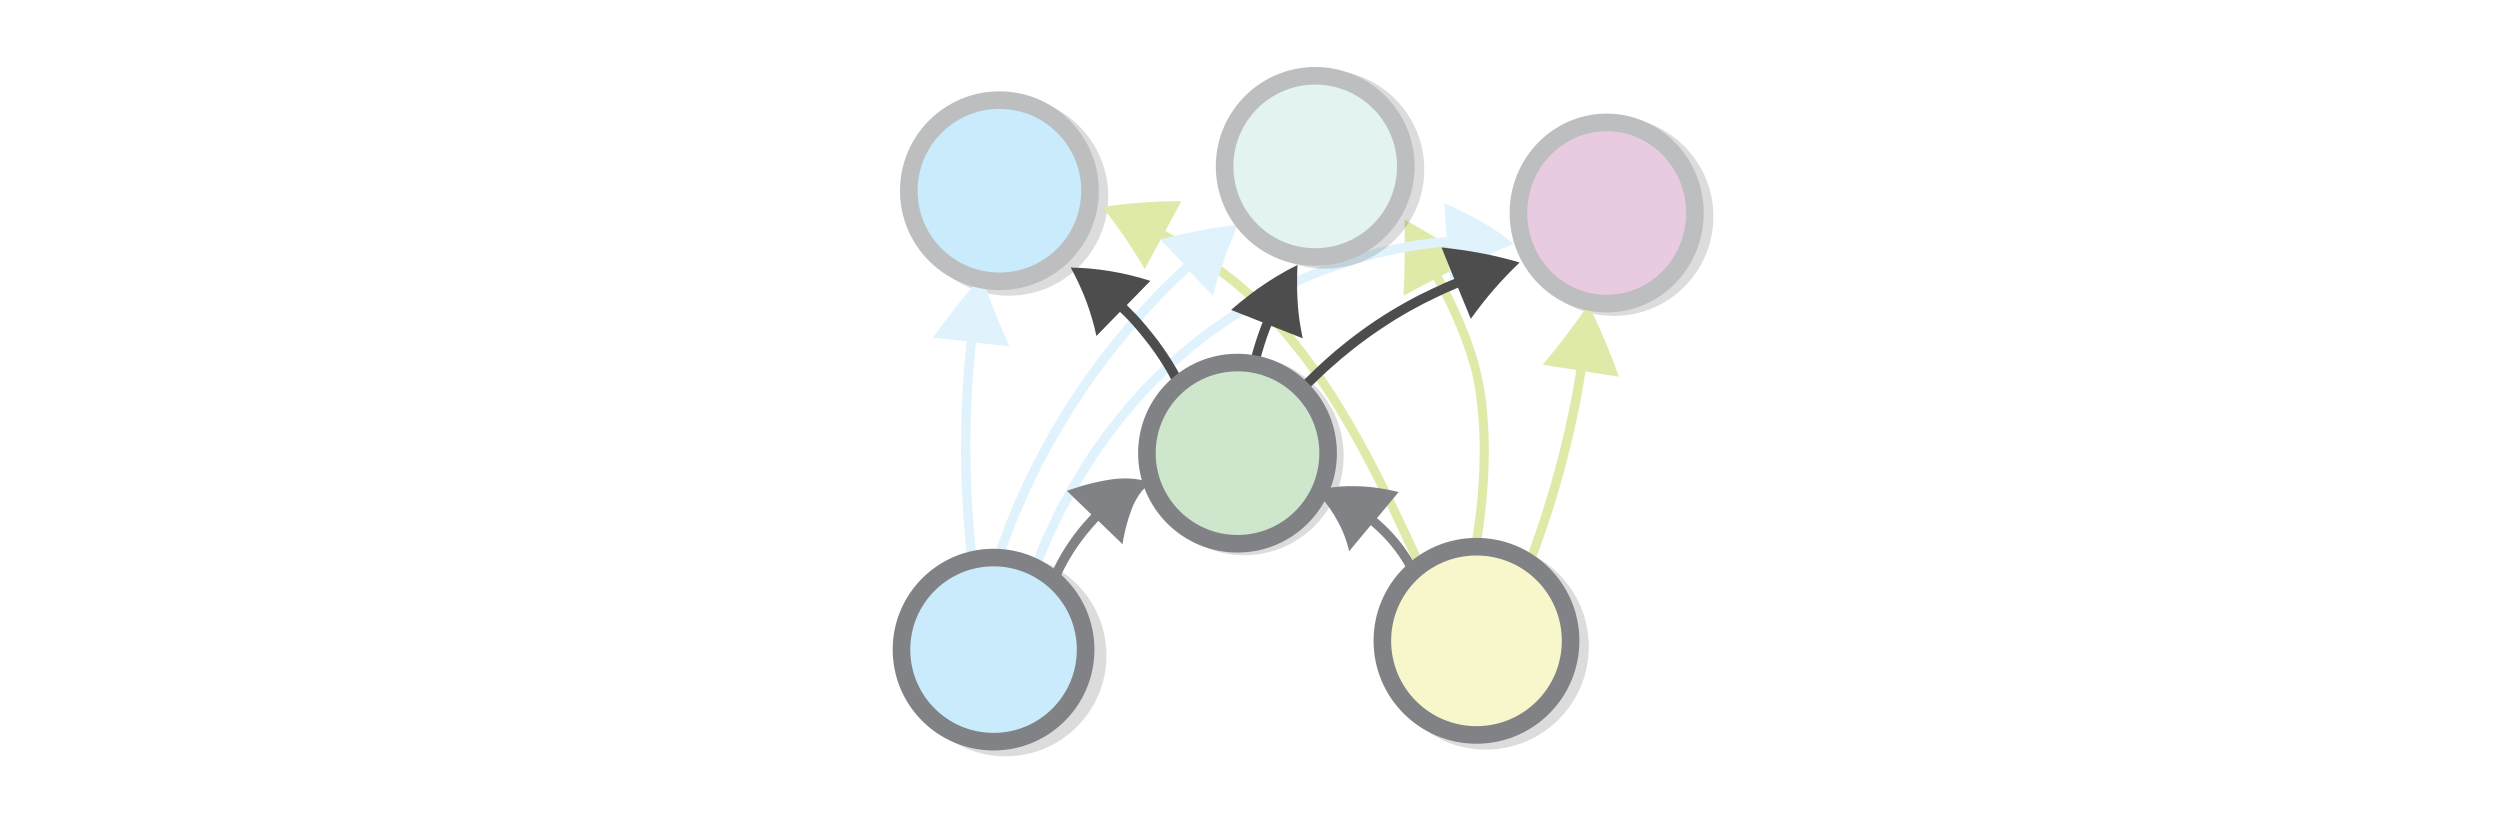
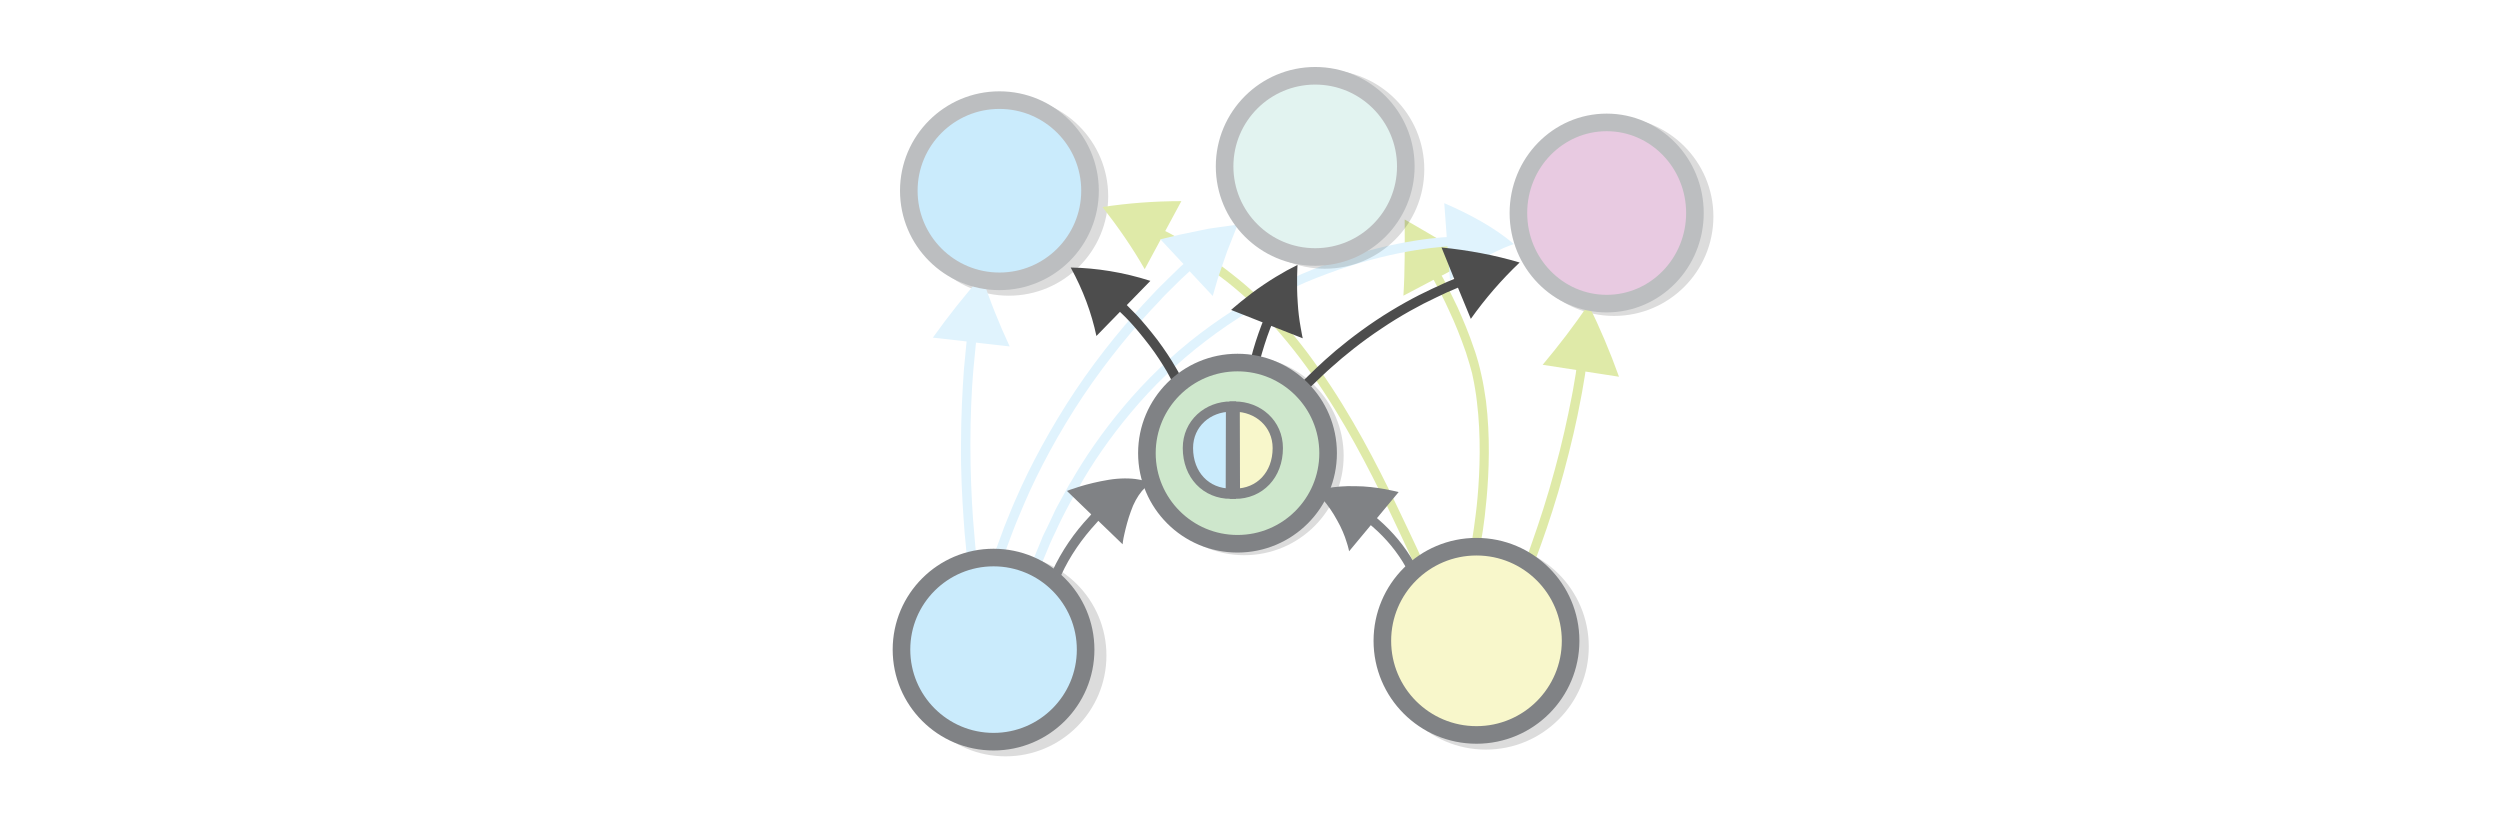
<svg xmlns="http://www.w3.org/2000/svg" viewBox="0 0 595.3 200" version="1.1" id="svg7627" width="595.3" height="200">
  <defs id="defs7631" />
  <switch id="switch7625" transform="matrix(1,0,0,-1,0,342.1)">
    <g id="g7623" transform="matrix(1,0,0,-1,0,342.1)">
      <circle stroke-miterlimit="10" cx="384.325" cy="51.56" r="21.575" id="circle7565" style="opacity:0.14;stroke:#000000;stroke-width:4.189;stroke-miterlimit:10" />
      <circle stroke-miterlimit="10" cx="296.281" cy="108.535" r="21.575" id="circle7567" style="opacity:0.14;stroke:#000000;stroke-width:4.189;stroke-miterlimit:10" />
      <circle stroke-miterlimit="10" cx="239.446" cy="156.083" r="21.924" id="circle7569" style="opacity:0.14;stroke:#000000;stroke-width:4.189;stroke-miterlimit:10" />
      <circle stroke-miterlimit="10" cx="353.813" cy="153.988" r="22.413" id="circle7571" style="opacity:0.14;stroke:#000000;stroke-width:4.189;stroke-miterlimit:10" />
      <path d="m 350.527,128.64 c 0,0 0.147,-0.996 0.436,-2.833 0.227,-1.806 0.627,-4.39 0.88,-7.445 0.542,-6.204 0.848,-14.537 -0.161,-22.71 -0.102,-1.033 -0.267,-2.036 -0.433,-3.039 -0.165,-1.003 -0.331,-2.006 -0.56,-2.979 -0.165,-1.003 -0.52,-1.917 -0.748,-2.89 l -0.876,-2.83 c -1.264,-3.651 -2.626,-7.022 -3.94,-9.799 -1.281,-2.87 -2.511,-5.146 -3.351,-6.757 -0.239,-0.505 -0.421,-0.728 -0.421,-0.728 l -7.173,3.779 c 0.379,-5.895 0.325,-12.049 0.302,-18.14 5.306,3.051 10.611,6.103 15.969,9.593 l -7.173,3.779 c 0,0 0.119,0.252 0.422,0.728 0.839,1.611 2.037,3.98 3.38,6.819 1.281,2.87 2.737,6.276 3.997,10.082 0.355,0.913 0.584,1.887 0.905,2.893 0.258,1.036 0.551,1.98 0.746,3.046 0.258,1.036 0.425,2.039 0.619,3.105 0.196,1.066 0.298,2.1 0.494,3.166 1.035,8.393 0.725,16.881 0.15,23.178 -0.288,3.148 -0.594,5.764 -0.885,7.601 -0.29,1.836 -0.499,2.863 -0.499,2.863 z" id="path7573" style="fill:#dfeaa8;stroke-width:0.698" />
      <circle stroke-miterlimit="10" cx="240.214" cy="46.743" r="21.575" id="circle7575" style="opacity:0.14;stroke:#000000;stroke-width:4.189;stroke-miterlimit:10" />
      <path d="m 230.16,131.785 c 0,0 -0.07,-0.838 -0.209,-2.234 -0.14,-1.396 -0.349,-3.421 -0.489,-5.865 -0.349,-4.887 -0.698,-11.381 -0.628,-17.874 0,-6.493 0.349,-13.057 0.698,-17.874 0.209,-2.444 0.419,-4.469 0.559,-5.865 0.07,-0.489 0.07,-0.768 0.07,-0.768 l -8.029,-0.908 c 3.701,-5.167 7.541,-10.054 11.66,-14.662 1.885,5.795 4.119,11.381 6.633,16.757 l -8.029,-0.908 c 0,0 0,0.279 -0.07,0.768 -0.14,1.396 -0.349,3.421 -0.559,5.795 -0.419,4.818 -0.698,11.241 -0.698,17.735 0,6.424 0.279,12.917 0.628,17.735 0.209,2.444 0.349,4.399 0.489,5.795 0.14,1.396 0.209,2.234 0.209,2.234 z" id="path7577" style="fill:#e0f3fd;stroke-width:0.07" />
      <path d="m 337.37,135.66 c 0,0 -0.698,-1.536 -1.885,-4.119 -1.257,-2.653 -2.932,-6.354 -5.097,-10.822 -4.329,-8.937 -10.334,-20.737 -17.944,-31.489 -3.77,-5.376 -7.96,-10.473 -12.219,-14.872 -2.095,-2.234 -4.329,-4.189 -6.493,-6.005 -2.164,-1.815 -4.329,-3.351 -6.354,-4.748 -4.05,-2.793 -7.611,-4.818 -10.124,-6.214 l -0.838,-0.419 -3.84,7.122 c -2.863,-5.027 -6.284,-9.984 -10.054,-14.802 6.074,-0.908 12.289,-1.396 18.782,-1.396 l -3.84,7.122 0.838,0.419 c 2.583,1.396 6.214,3.491 10.334,6.354 2.095,1.396 4.259,3.072 6.493,4.887 2.234,1.815 4.538,3.91 6.633,6.144 4.399,4.469 8.658,9.705 12.428,15.151 7.68,10.892 13.755,22.762 18.084,31.769 2.164,4.469 3.91,8.239 5.167,10.892 1.187,2.653 1.885,4.119 1.885,4.119 z" id="path7579" style="fill:#dfeaa8;stroke-width:0.698" />
      <path d="m 237.165,130.805 c 0,0 0.463,-1.259 1.278,-3.446 a 63.003,63.003 0 0 1 1.498,-3.887 c 0.617,-1.458 1.278,-3.225 2.093,-4.97 3.151,-7.311 8.176,-16.721 14.063,-25.536 5.887,-8.815 12.725,-16.991 18.239,-22.737 1.345,-1.48 2.692,-2.74 3.794,-3.845 1.169,-1.127 2.162,-2.121 3,-2.917 0.397,-0.353 0.684,-0.597 0.684,-0.597 l -5.503,-5.89 c 1.567,-0.377 3.069,-0.731 4.636,-1.108 l 4.613,-0.954 2.274,-0.466 2.318,-0.333 4.57,-0.644 -1.674,4.241 -0.837,2.12 -0.748,2.164 -1.454,4.24 c -0.418,1.392 -0.814,2.849 -1.232,4.24 l -5.503,-5.89 c 0,0 -0.221,0.221 -0.618,0.575 -0.86,0.73 -1.853,1.724 -2.956,2.829 -1.103,1.105 -2.449,2.364 -3.728,3.823 -5.47,5.658 -12.198,13.723 -18.04,22.449 -5.843,8.727 -10.759,18.026 -13.865,25.249 -0.793,1.811 -1.476,3.512 -2.093,4.97 -0.617,1.458 -1.057,2.783 -1.498,3.887 -0.816,2.187 -1.234,3.358 -1.234,3.358 z" id="path7581" style="fill:#e0f3fd;stroke-width:0.698" />
      <path d="m 362.111,136.468 c 0,0 0.253,-0.755 0.798,-2.071 0.545,-1.315 1.226,-3.212 1.986,-5.476 1.616,-4.548 3.622,-10.683 5.299,-16.954 1.736,-6.232 3.104,-12.542 4.023,-17.304 0.489,-2.361 0.744,-4.375 1.018,-5.788 l 0.098,-0.774 -7.995,-1.236 c 3.784,-4.524 7.473,-9.28 10.891,-14.386 a 167.082,167.082 0 0 1 7.287,17.229 l -7.996,-1.235 -0.098,0.775 c -0.274,1.412 -0.53,3.426 -1.018,5.788 -0.862,4.8 -2.326,11.129 -4.043,17.459 -1.677,6.271 -3.722,12.464 -5.377,17.07 -0.857,2.283 -1.538,4.179 -2.025,5.534 -0.487,1.355 -0.798,2.071 -0.798,2.071 z" id="path7583" style="fill:#dfeaa8;stroke-width:0.698" />
      <path d="m 245.76,133.91 c 0,0 0.863,-1.99 2.245,-5.425 0.307,-0.855 0.792,-1.793 1.301,-2.797 0.51,-1.004 1,-2.164 1.556,-3.299 0.514,-1.225 1.225,-2.38 1.918,-3.689 0.367,-0.61 0.693,-1.309 1.084,-1.984 0.391,-0.676 0.716,-1.375 1.173,-2.027 3.199,-5.602 7.427,-11.8 12.604,-17.952 5.177,-6.153 11.345,-12.173 18.178,-17.361 6.833,-5.188 14.224,-9.655 21.566,-12.953 3.661,-1.727 7.271,-3.101 10.767,-4.369 3.539,-1.177 6.875,-2.205 9.962,-2.951 6.263,-1.535 11.581,-2.296 15.321,-2.585 0.686,-0.051 1.061,-0.064 1.061,-0.064 l -0.587,-8.075 c 3.083,1.33 5.989,2.744 8.756,4.332 2.768,1.588 5.466,3.372 7.783,5.391 -2.895,1.038 -5.533,2.391 -8.038,3.791 -2.507,1.399 -4.908,3.133 -7.134,4.783 l -0.611,-8.009 c 0,0 -0.376,0.014 -0.996,0.087 -3.673,0.313 -8.902,1.032 -15.01,2.548 -3.087,0.746 -6.334,1.732 -9.783,2.866 -3.407,1.225 -6.993,2.534 -10.565,4.219 -7.187,3.28 -14.465,7.64 -21.119,12.742 -6.72,5.08 -12.775,10.992 -17.839,17.038 -5.064,6.045 -9.269,12.177 -12.355,17.671 l -1.173,2.027 c -0.391,0.676 -0.693,1.309 -1.06,1.919 -0.67,1.244 -1.338,2.487 -1.894,3.623 -0.556,1.135 -1.089,2.206 -1.533,3.233 -0.509,1.005 -0.905,1.901 -1.301,2.798 -1.448,3.411 -2.222,5.359 -2.222,5.359 z" id="path7585" style="fill:#e0f3fd;stroke-width:0.698" />
      <path d="m 250.56,136.031 c 2.234,-4.818 5.237,-9.216 8.867,-13.057 l 0.419,-0.489 -5.795,-5.586 c 0,0 1.257,-0.489 3.072,-1.047 1.815,-0.559 4.329,-1.187 6.912,-1.606 2.583,-0.419 5.167,-0.419 7.052,-0.07 0.908,0.14 1.606,0.349 2.095,0.559 0.489,0.209 0.768,0.279 0.768,0.279 0,0 -0.209,0.209 -0.628,0.489 -0.349,0.349 -0.838,0.768 -1.396,1.396 -1.047,1.257 -2.025,3.002 -2.653,4.887 -0.698,1.885 -1.187,3.84 -1.536,5.376 -0.349,1.466 -0.419,2.444 -0.419,2.444 l -5.795,-5.586 -0.419,0.489 c -3.421,3.701 -6.354,7.89 -8.448,12.498 z" id="path7589" style="fill:#808285;stroke-width:0.698" />
      <ellipse stroke-miterlimit="10" cx="382.58" cy="50.723" rx="21.016" ry="21.575" id="ellipse7591" style="fill:#e8cae1;stroke:#bcbec0;stroke-width:4.189;stroke-miterlimit:10" />
      <path d="m 334.794,135.108 c -2.025,-3.631 -4.748,-6.912 -7.89,-9.635 l -0.489,-0.419 -5.167,6.214 c 0,0 -0.07,-0.209 -0.14,-0.628 -0.07,-0.419 -0.279,-0.978 -0.489,-1.676 -0.419,-1.396 -1.187,-3.282 -2.234,-5.097 -0.977,-1.815 -2.234,-3.631 -3.351,-4.887 -0.559,-0.698 -0.978,-1.187 -1.327,-1.536 l -0.559,-0.559 c 0,0 0.279,-0.07 0.768,-0.209 0.489,-0.14 1.187,-0.279 2.095,-0.419 1.746,-0.349 4.189,-0.559 6.703,-0.489 2.514,0 5.097,0.349 7.052,0.698 0.977,0.209 1.815,0.349 2.374,0.489 0.559,0.14 0.908,0.209 0.908,0.209 l -5.167,6.214 0.489,0.419 c 3.351,2.932 6.214,6.354 8.379,10.264 z" id="path7595" style="fill:#808285;stroke-width:0.698" />
      <circle stroke-miterlimit="10" cx="315.482" cy="40.319" r="21.575" id="circle7597" style="opacity:0.14;stroke:#000000;stroke-width:4.189;stroke-miterlimit:10" />
      <circle stroke-miterlimit="10" cx="236.584" cy="154.686" r="21.924" id="circle7599" style="fill:#caebfc;stroke:#808285;stroke-width:4.189;stroke-miterlimit:10" />
      <circle stroke-miterlimit="10" cx="313.177" cy="39.621" r="21.575" id="circle7601" style="fill:#e2f3f0;stroke:#bcbec0;stroke-width:4.189;stroke-miterlimit:10" />
      <circle stroke-miterlimit="10" cx="351.579" cy="152.592" r="22.413" id="circle7603" style="fill:#f8f7cb;stroke:#808285;stroke-width:4.189;stroke-miterlimit:10" />
      <circle stroke-miterlimit="10" cx="237.98" cy="45.416" r="21.575" id="circle7611" style="fill:#caebfc;stroke:#bcbec0;stroke-width:4.189;stroke-miterlimit:10" />
      <path d="m 279.447,91.491 -0.415,-0.841 c -0.276,-0.56 -0.691,-1.261 -1.174,-2.171 -1.038,-1.751 -2.491,-4.064 -4.154,-6.237 -1.665,-2.174 -3.398,-4.278 -4.786,-5.752 -0.694,-0.772 -1.32,-1.334 -1.736,-1.755 -0.348,-0.281 -0.486,-0.492 -0.486,-0.492 l -5.618,5.764 c -1.157,-5.453 -3.151,-10.91 -6.123,-16.303 6.074,0.104 12.561,1.117 18.974,3.178 l -5.618,5.764 0.486,0.492 1.805,1.825 c 1.458,1.544 3.261,3.719 4.994,5.963 1.663,2.244 3.256,4.626 4.293,6.448 a 29.821,29.821 0 0 1 1.245,2.241 c 0.276,0.56 0.484,0.841 0.484,0.841 z m 20.494,-5.436 c 0.726,-2.639 1.521,-5.267 2.523,-7.86 l 0.242,-0.596 7.504,2.958 c 0,0 -0.251,-1.033 -0.491,-2.56 a 48.496,48.496 0 0 1 -0.705,-5.924 c -0.328,-4.374 -0.048,-8.999 -0.048,-8.999 0,0 -0.23,0.103 -0.701,0.378 -0.459,0.206 -1.091,0.596 -1.86,0.962 -1.563,0.871 -3.526,2.028 -5.525,3.392 -3.986,2.659 -7.732,5.995 -7.732,5.995 l 7.504,2.958 -0.242,0.597 c -1.012,2.662 -1.888,5.347 -2.557,8.066 z m 10.519,4.476 c 0,0 0.499,-0.508 1.383,-1.348 0.461,-0.449 0.961,-0.957 1.595,-1.543 0.634,-0.587 1.307,-1.231 2.114,-1.954 3.094,-2.814 7.462,-6.297 12.065,-9.376 4.603,-3.078 9.538,-5.772 13.357,-7.527 1.891,-0.848 3.491,-1.637 4.611,-2.072 l 0.695,-0.296 -3.025,-7.489 c 6.493,0.663 12.738,1.831 18.601,3.584 a 91.696,91.696 0 0 0 -11.625,13.42 l -3.063,-7.43 -0.695,0.296 c -1.119,0.435 -2.682,1.165 -4.515,2.051 -3.723,1.735 -8.523,4.35 -13.029,7.408 -4.565,3.02 -8.797,6.425 -11.854,9.181 -0.769,0.665 -1.442,1.309 -2.076,1.895 -0.634,0.586 -1.133,1.094 -1.556,1.485 a 167.814,167.814 0 0 0 -1.345,1.289 z" id="path7613" style="fill:#4d4d4d;stroke-width:0.698" />
      <circle stroke-miterlimit="10" cx="294.675" cy="107.906" r="21.575" id="circle7615" style="fill:#cee7cc;stroke:#808285;stroke-width:4.189;stroke-miterlimit:10" />
+       <g id="g4828-3" transform="translate(3.74137,-45.16691)">
+         <path style="fill:#caebfc;fill-opacity:1;stroke:#808285;stroke-width:2.454;stroke-linecap:butt;stroke-linejoin:miter;stroke-dasharray:none;stroke-opacity:1" d="m 289.346,162.733 c -5.904,0 -10.22,-4.464 -10.22,-10.88 0,-5.858 4.741,-9.875 10.272,-9.875 0,3.515 -0.052,20.755 -0.052,20.755 z" id="path3058-5" />
+         <path d="m 290.306,162.74 c 5.904,0 10.22,-4.464 10.22,-10.88 0,-5.858 -4.741,-9.875 -10.272,-9.875 0,3.515 0.052,20.755 0.052,20.755 z" style="fill:#f8f7cb;fill-opacity:1;stroke:#808285;stroke-width:2.454;stroke-linecap:butt;stroke-linejoin:miter;stroke-dasharray:none;stroke-opacity:1" id="path3958-6" />
+       </g>
    </g>
  </switch>
</svg>
